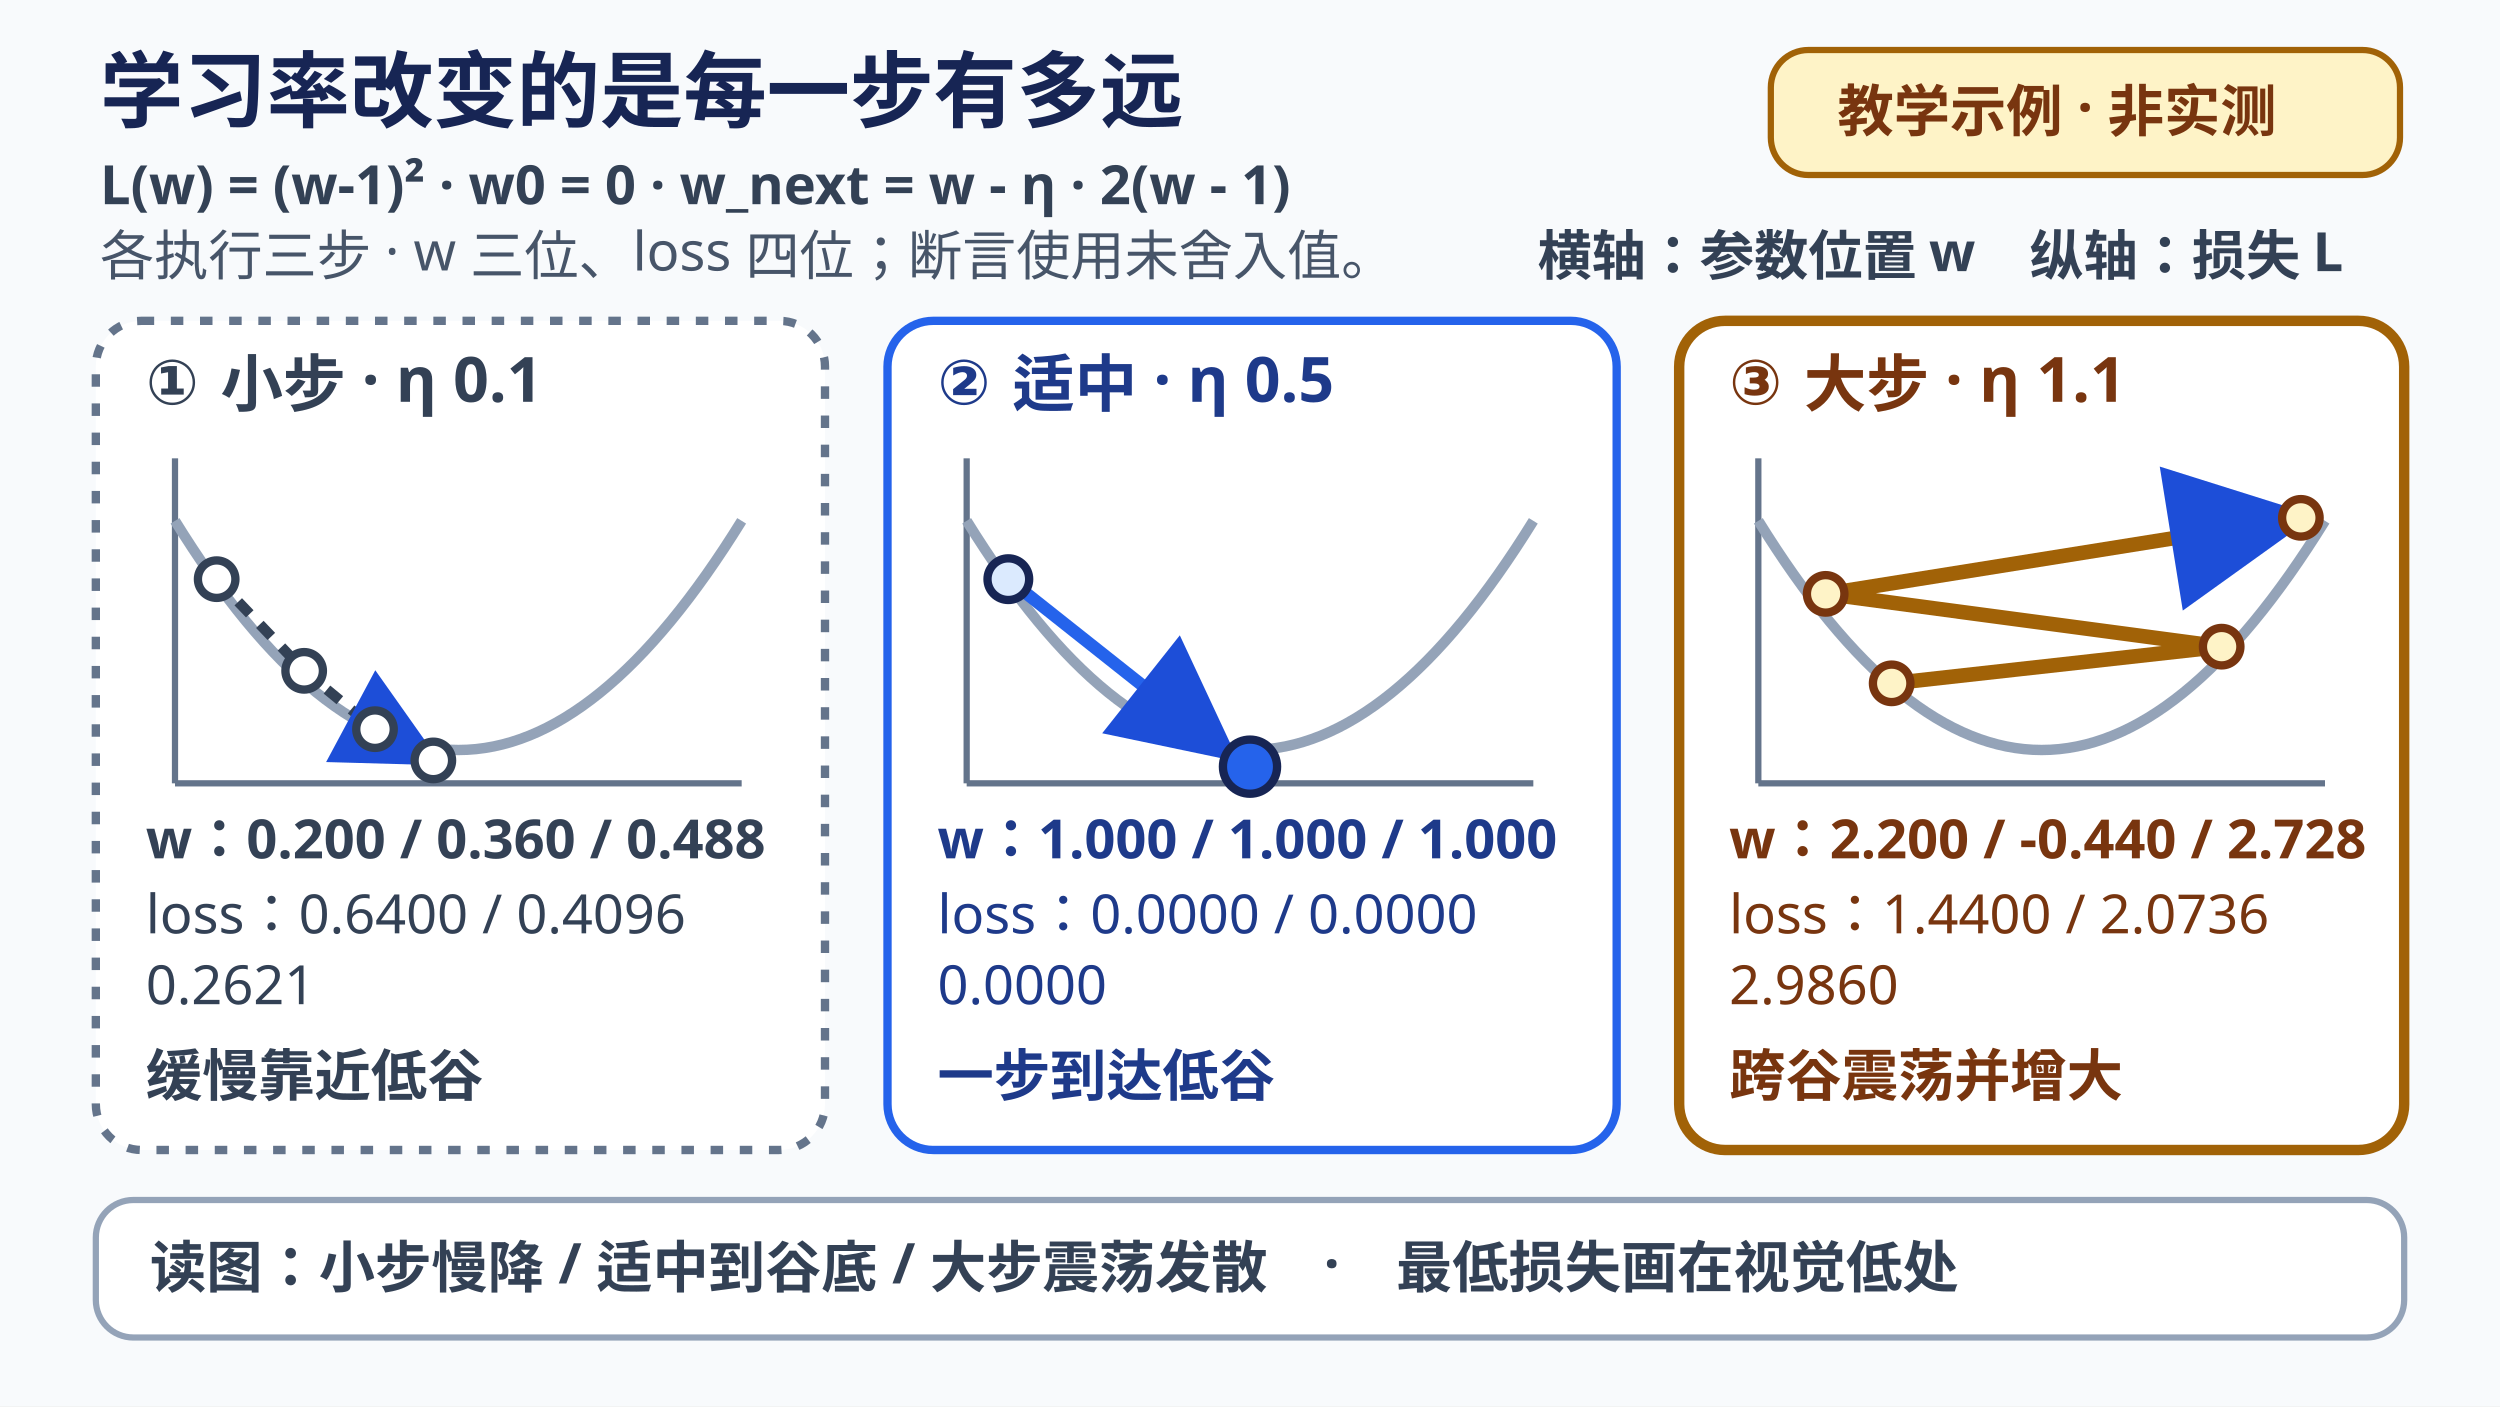
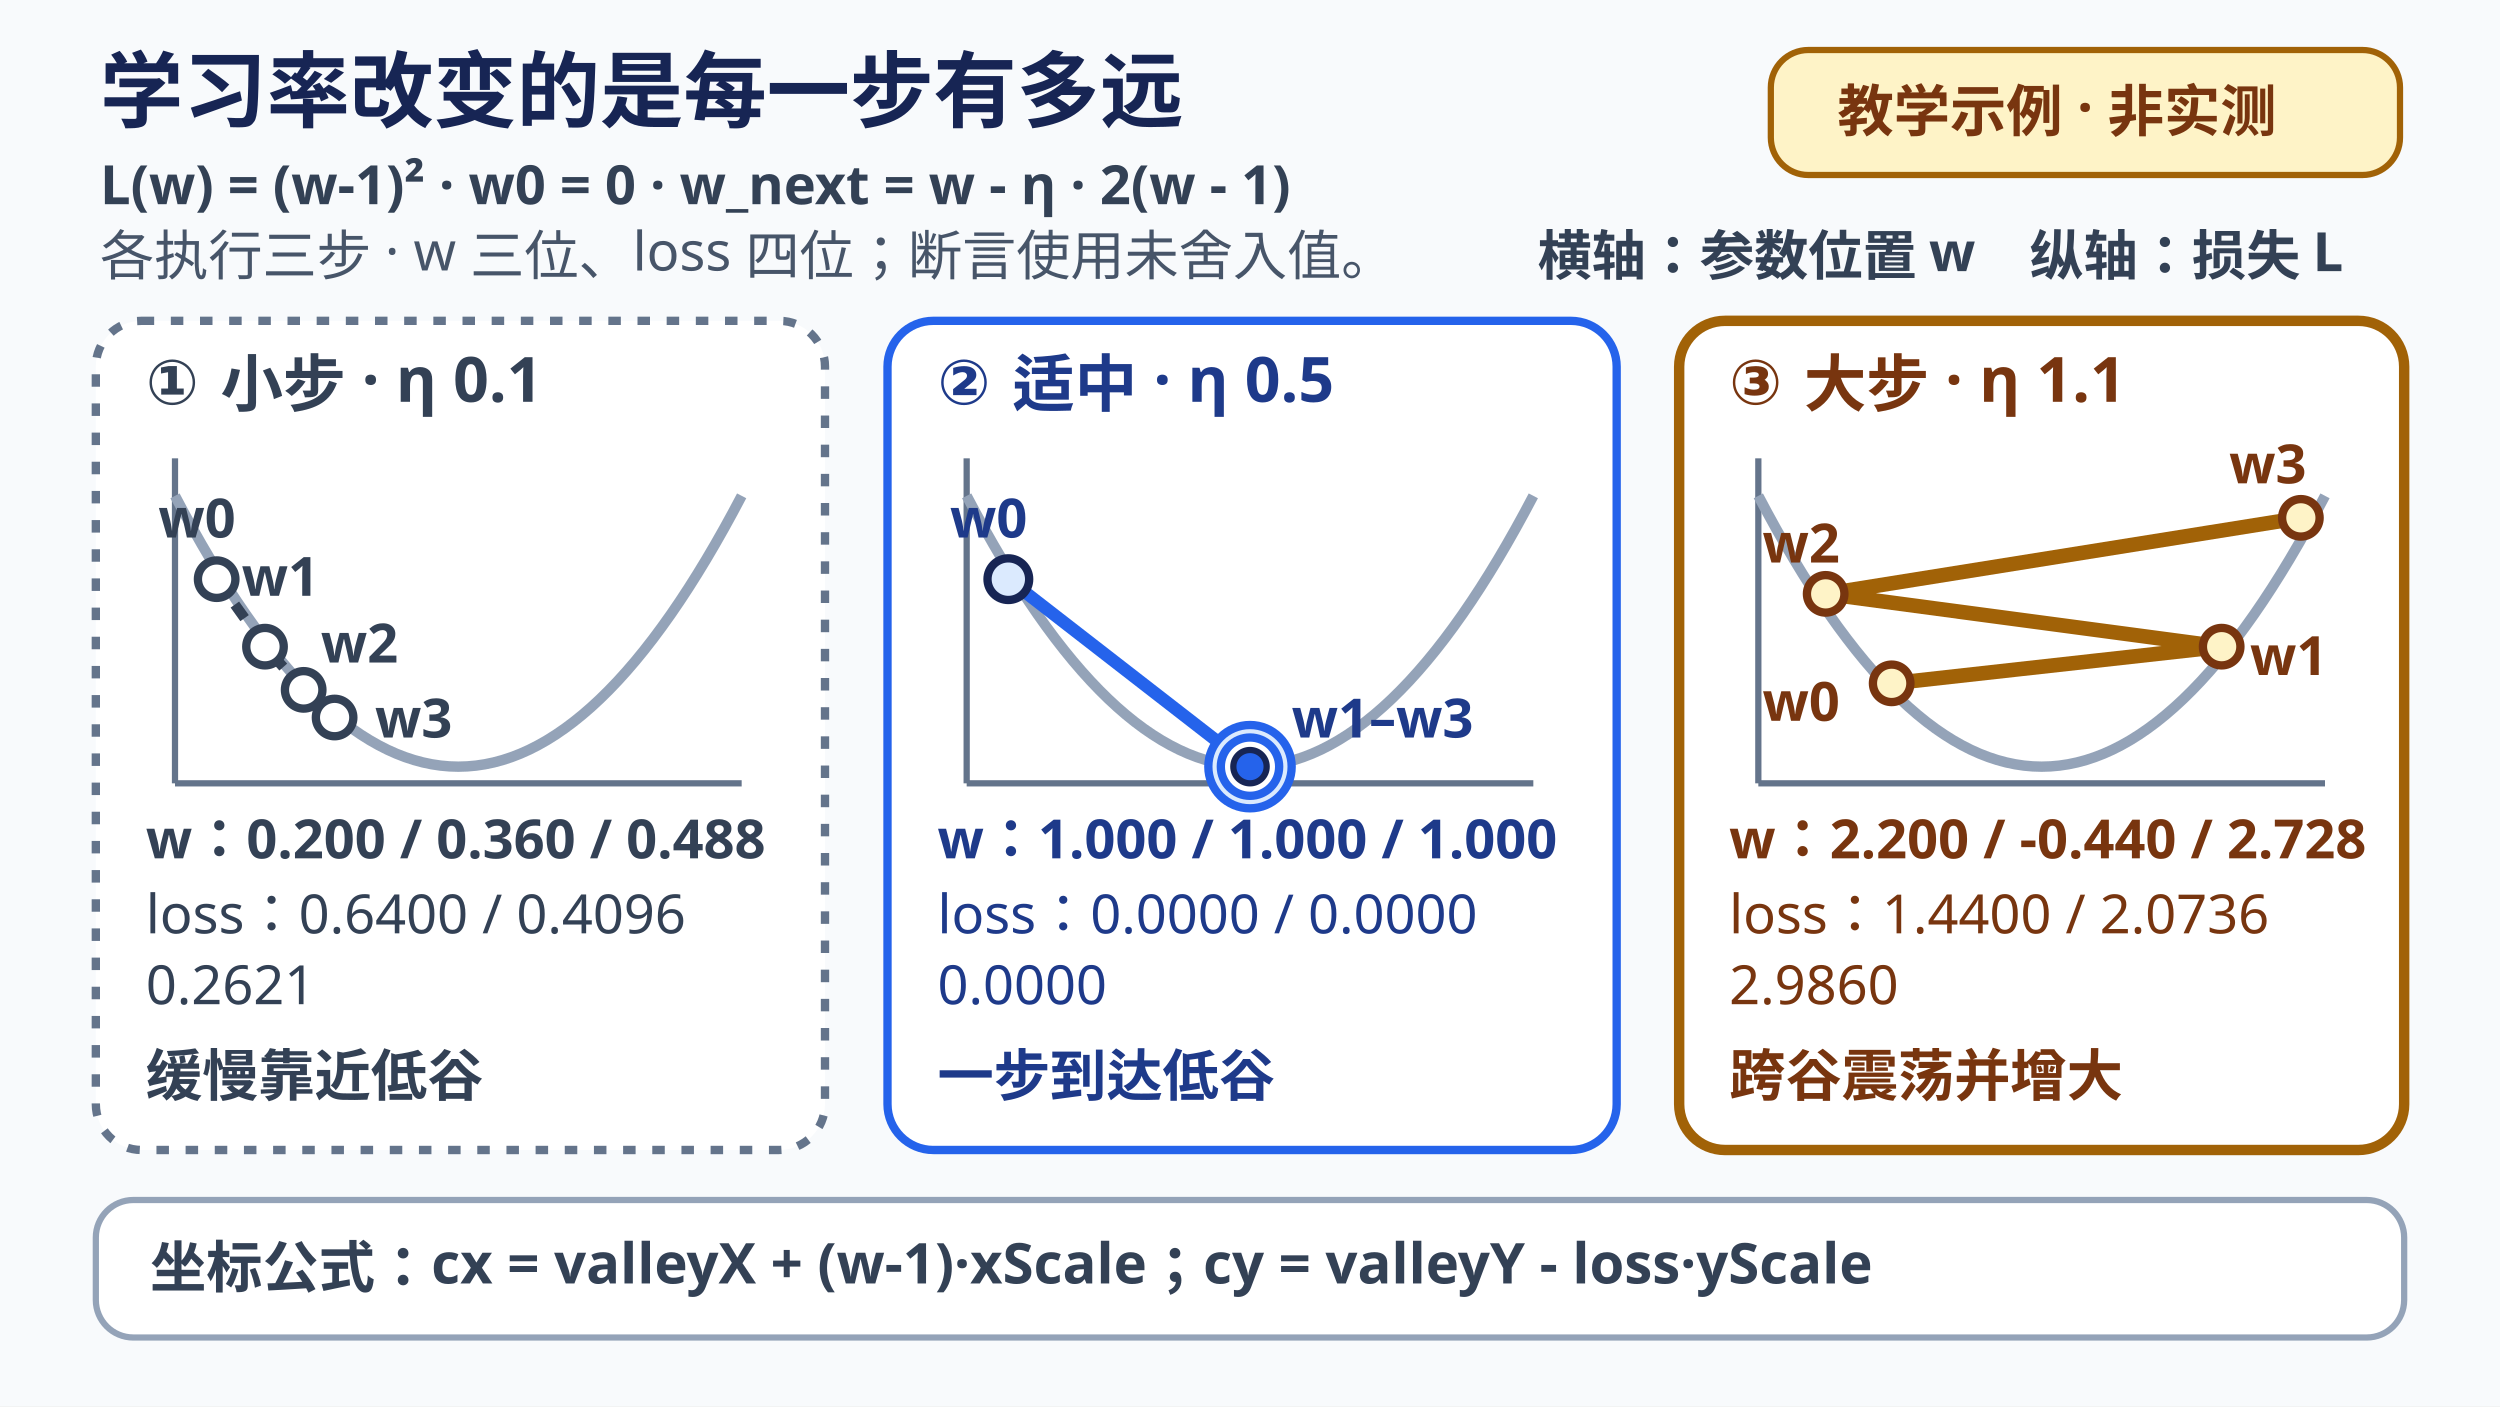
<svg xmlns="http://www.w3.org/2000/svg" width="1200" height="675" viewBox="0 0 1200 675" role="img" aria-labelledby="lr-title lr-desc">
  <defs>
    <marker id="lr-arrow" markerWidth="11" markerHeight="11" refX="9" refY="5" orient="auto" markerUnits="strokeWidth">
      <path d="M0 0 L10 5 L0 10 Z" fill="#1d4ed8" />
    </marker>
  </defs>
  <rect x="0" y="0" width="1200" height="675" fill="#f8fafc" />
  <text x="48" y="58" font-family="system-ui, sans-serif" font-size="40" font-weight="800" fill="#172554">学习率改变的是每一步有多远</text>
  <rect x="850" y="24" width="302" height="60" rx="18" fill="#fef3c7" stroke="#a16207" stroke-width="3" />
  <text x="882" y="63" font-family="system-ui, sans-serif" font-size="27" font-weight="800" fill="#78350f">教学示例 · 非实测</text>
  <text x="48" y="98" font-family="system-ui, sans-serif" font-size="26" font-weight="700" fill="#334155">L(w) = (w-1)² · w0 = 0 · w_next = w - η · 2(w - 1)</text>
  <text x="48" y="132" font-family="system-ui, sans-serif" font-size="26" fill="#475569">各执行三步 · w 三位、loss 四位；断言使用未舍入值。</text>
  <text x="738" y="132" font-family="system-ui, sans-serif" font-size="26" font-weight="700" fill="#334155">横轴：参数位置 w　纵轴：损失 L</text>
  <rect x="46" y="154" width="350" height="398" rx="22" fill="#ffffff" stroke="#64748b" stroke-width="4" stroke-dasharray="6 8" />
  <text x="70" y="194" font-family="system-ui, sans-serif" font-size="30" font-weight="800" fill="#334155">① 小步 · η 0.1</text>
  <line x1="84" y1="376" x2="356" y2="376" stroke="#64748b" stroke-width="3" />
  <line x1="84" y1="220" x2="84" y2="376" stroke="#64748b" stroke-width="3" />
-   <path data-region="loss-landscape-small" d="M84 250 Q220 470 356 250" fill="none" stroke="#94a3b8" stroke-width="5" />
-   <polyline points="104,278 146,322 180,350 208,365" fill="none" stroke="#334155" stroke-width="5" stroke-dasharray="8 7" marker-end="url(#lr-arrow)" />
-   <circle cx="104" cy="278" r="9" fill="#ffffff" stroke="#334155" stroke-width="4" />
-   <circle cx="146" cy="322" r="9" fill="#ffffff" stroke="#334155" stroke-width="4" />
-   <circle cx="180" cy="350" r="9" fill="#ffffff" stroke="#334155" stroke-width="4" />
-   <circle cx="208" cy="365" r="9" fill="#ffffff" stroke="#334155" stroke-width="4" />
+   <path data-region="loss-landscape-small" d="M84 238 Q220 498 356 238" fill="none" stroke="#94a3b8" stroke-width="5" />
+   <g data-region="coordinate-map-small" data-valley-x="220" data-x-scale="116" data-valley-y="368" data-y-scale="90">
+     <polyline points="104,278 127.2,310.4 145.76,331.136 160.608,344.407" fill="none" stroke="#334155" stroke-width="5" stroke-dasharray="8 7" />
+     <circle data-region="small-step-0" data-step="0" data-w="0" data-loss="1" cx="104" cy="278" r="9" fill="#ffffff" stroke="#334155" stroke-width="4" />
+     <circle data-region="small-step-1" data-step="1" data-w="0.2" data-loss="0.64" cx="127.2" cy="310.4" r="9" fill="#ffffff" stroke="#334155" stroke-width="4" />
+     <circle data-region="small-step-2" data-step="2" data-w="0.36" data-loss="0.4096" cx="145.76" cy="331.136" r="9" fill="#ffffff" stroke="#334155" stroke-width="4" />
+     <circle data-region="small-step-3" data-step="3" data-w="0.488" data-loss="0.262144" cx="160.608" cy="344.407" r="9" fill="#ffffff" stroke="#334155" stroke-width="4" />
+   </g>
+   <text data-region="small-label-0" x="76" y="258" font-family="system-ui, sans-serif" font-size="26" font-weight="800" fill="#334155">w0</text>
+   <text data-region="small-label-1" x="116" y="286" font-family="system-ui, sans-serif" font-size="26" font-weight="800" fill="#334155">w1</text>
+   <text data-region="small-label-2" x="154" y="318" font-family="system-ui, sans-serif" font-size="26" font-weight="800" fill="#334155">w2</text>
+   <text data-region="small-label-3" x="180" y="354" font-family="system-ui, sans-serif" font-size="26" font-weight="800" fill="#334155">w3</text>
  <text x="70" y="412" font-family="system-ui, sans-serif" font-size="26" font-weight="800" fill="#334155">w：0.200 / 0.360 / 0.488</text>
  <text x="70" y="448" font-family="system-ui, sans-serif" font-size="26" fill="#334155">loss：0.6400 / 0.4096</text>
  <text x="70" y="482" font-family="system-ui, sans-serif" font-size="26" fill="#334155">　　 0.2621</text>
  <text x="70" y="526" font-family="system-ui, sans-serif" font-size="27" font-weight="800" fill="#334155">缓慢靠近低谷</text>
  <rect x="426" y="154" width="350" height="398" rx="22" fill="#ffffff" stroke="#2563eb" stroke-width="4" />
  <text x="450" y="194" font-family="system-ui, sans-serif" font-size="30" font-weight="800" fill="#1e3a8a">② 适中 · η 0.5</text>
  <line x1="464" y1="376" x2="736" y2="376" stroke="#64748b" stroke-width="3" />
  <line x1="464" y1="220" x2="464" y2="376" stroke="#64748b" stroke-width="3" />
-   <path data-region="loss-landscape-matched" d="M464 250 Q600 470 736 250" fill="none" stroke="#94a3b8" stroke-width="5" />
-   <line x1="484" y1="278" x2="590" y2="362" stroke="#2563eb" stroke-width="6" marker-end="url(#lr-arrow)" />
-   <circle cx="484" cy="278" r="10" fill="#dbeafe" stroke="#172554" stroke-width="4" />
-   <circle cx="600" cy="368" r="13" fill="#2563eb" stroke="#172554" stroke-width="4" />
+   <path data-region="loss-landscape-matched" d="M464 238 Q600 498 736 238" fill="none" stroke="#94a3b8" stroke-width="5" />
+   <g data-region="coordinate-map-matched" data-valley-x="600" data-x-scale="116" data-valley-y="368" data-y-scale="90">
+     <line x1="484" y1="278" x2="600" y2="368" stroke="#2563eb" stroke-width="6" />
+     <circle data-region="matched-step-0" data-step="0" data-w="0" data-loss="1" cx="484" cy="278" r="10" fill="#dbeafe" stroke="#172554" stroke-width="4" />
+     <circle data-region="matched-step-3" data-step="3" data-w="1" data-loss="0" cx="600" cy="368" r="20" fill="#dbeafe" stroke="#2563eb" stroke-width="4" />
+     <circle data-region="matched-step-2" data-step="2" data-w="1" data-loss="0" cx="600" cy="368" r="14" fill="#ffffff" stroke="#2563eb" stroke-width="4" />
+     <circle data-region="matched-step-1" data-step="1" data-w="1" data-loss="0" cx="600" cy="368" r="8" fill="#2563eb" stroke="#172554" stroke-width="3" />
+   </g>
+   <text data-region="matched-label-0" x="456" y="258" font-family="system-ui, sans-serif" font-size="26" font-weight="800" fill="#1e3a8a">w0</text>
+   <text data-region="matched-label-1-3" x="620" y="354" font-family="system-ui, sans-serif" font-size="26" font-weight="800" fill="#1e3a8a">w1–w3</text>
  <text x="450" y="412" font-family="system-ui, sans-serif" font-size="26" font-weight="800" fill="#1e3a8a">w：1.000 / 1.000 / 1.000</text>
  <text x="450" y="448" font-family="system-ui, sans-serif" font-size="26" fill="#1e3a8a">loss：0.0000 / 0.0000</text>
  <text x="450" y="482" font-family="system-ui, sans-serif" font-size="26" fill="#1e3a8a">　　 0.0000</text>
  <text x="450" y="526" font-family="system-ui, sans-serif" font-size="27" font-weight="800" fill="#1e3a8a">一步到达低谷</text>
  <rect x="806" y="154" width="348" height="398" rx="22" fill="#ffffff" stroke="#a16207" stroke-width="5" />
  <text x="830" y="194" font-family="system-ui, sans-serif" font-size="30" font-weight="800" fill="#78350f">③ 大步 · η 1.1</text>
  <line x1="844" y1="376" x2="1116" y2="376" stroke="#64748b" stroke-width="3" />
  <line x1="844" y1="220" x2="844" y2="376" stroke="#64748b" stroke-width="3" />
-   <path data-region="loss-landscape-large" d="M844 250 Q980 470 1116 250" fill="none" stroke="#94a3b8" stroke-width="5" />
-   <polyline points="908,328 1066.4,310.4 876.32,285.056 1104.416,248.561" fill="none" stroke="#a16207" stroke-width="7" marker-end="url(#lr-arrow)" />
-   <circle data-region="large-step-0" cx="908" cy="328" r="9" fill="#fef3c7" stroke="#78350f" stroke-width="4" />
-   <circle data-region="large-step-1" cx="1066.4" cy="310.4" r="9" fill="#fef3c7" stroke="#78350f" stroke-width="4" />
-   <circle data-region="large-step-2" cx="876.32" cy="285.056" r="9" fill="#fef3c7" stroke="#78350f" stroke-width="4" />
-   <circle data-region="large-step-3" cx="1104.416" cy="248.561" r="9" fill="#fef3c7" stroke="#78350f" stroke-width="4" />
+   <path data-region="loss-landscape-large" d="M844 238 Q980 498 1116 238" fill="none" stroke="#94a3b8" stroke-width="5" />
+   <g data-region="coordinate-map-large" data-valley-x="980" data-x-scale="72" data-valley-y="368" data-y-scale="40">
+     <polyline points="908,328 1066.4,310.4 876.32,285.056 1104.416,248.561" fill="none" stroke="#a16207" stroke-width="7" />
+     <circle data-region="large-step-0" data-step="0" data-w="0" data-loss="1" cx="908" cy="328" r="9" fill="#fef3c7" stroke="#78350f" stroke-width="4" />
+     <circle data-region="large-step-1" data-step="1" data-w="2.2" data-loss="1.44" cx="1066.4" cy="310.4" r="9" fill="#fef3c7" stroke="#78350f" stroke-width="4" />
+     <circle data-region="large-step-2" data-step="2" data-w="-0.44" data-loss="2.0736" cx="876.32" cy="285.056" r="9" fill="#fef3c7" stroke="#78350f" stroke-width="4" />
+     <circle data-region="large-step-3" data-step="3" data-w="2.728" data-loss="2.985984" cx="1104.416" cy="248.561" r="9" fill="#fef3c7" stroke="#78350f" stroke-width="4" />
+   </g>
+   <text data-region="large-label-0" x="846" y="346" font-family="system-ui, sans-serif" font-size="26" font-weight="800" fill="#78350f">w0</text>
+   <text data-region="large-label-1" x="1080" y="324" font-family="system-ui, sans-serif" font-size="26" font-weight="800" fill="#78350f">w1</text>
+   <text data-region="large-label-2" x="846" y="270" font-family="system-ui, sans-serif" font-size="26" font-weight="800" fill="#78350f">w2</text>
+   <text data-region="large-label-3" x="1070" y="232" font-family="system-ui, sans-serif" font-size="26" font-weight="800" fill="#78350f">w3</text>
  <text x="830" y="412" font-family="system-ui, sans-serif" font-size="26" font-weight="800" fill="#78350f">w：2.200 / -0.440 / 2.728</text>
  <text x="830" y="448" font-family="system-ui, sans-serif" font-size="26" fill="#78350f">loss：1.4400 / 2.0736</text>
  <text x="830" y="482" font-family="system-ui, sans-serif" font-size="26" fill="#78350f">　　 2.9860</text>
  <text x="830" y="526" font-family="system-ui, sans-serif" font-size="27" font-weight="800" fill="#78350f">跨谷震荡并增大</text>
  <rect x="46" y="576" width="1108" height="66" rx="18" fill="#ffffff" stroke="#94a3b8" stroke-width="3" />
-   <text x="72" y="618" font-family="system-ui, sans-serif" font-size="27" font-weight="800" fill="#334155">读图：小步慢降 / 适中到谷底 / 大步震荡发散　·　最低损失画在视觉低处</text>
+   <text x="72" y="618" font-family="system-ui, sans-serif" font-size="27" font-weight="800" fill="#334155">坐标公式：cx = valleyX + (w-1)·xScale；cy = valleyY - loss·yScale</text>
</svg>
